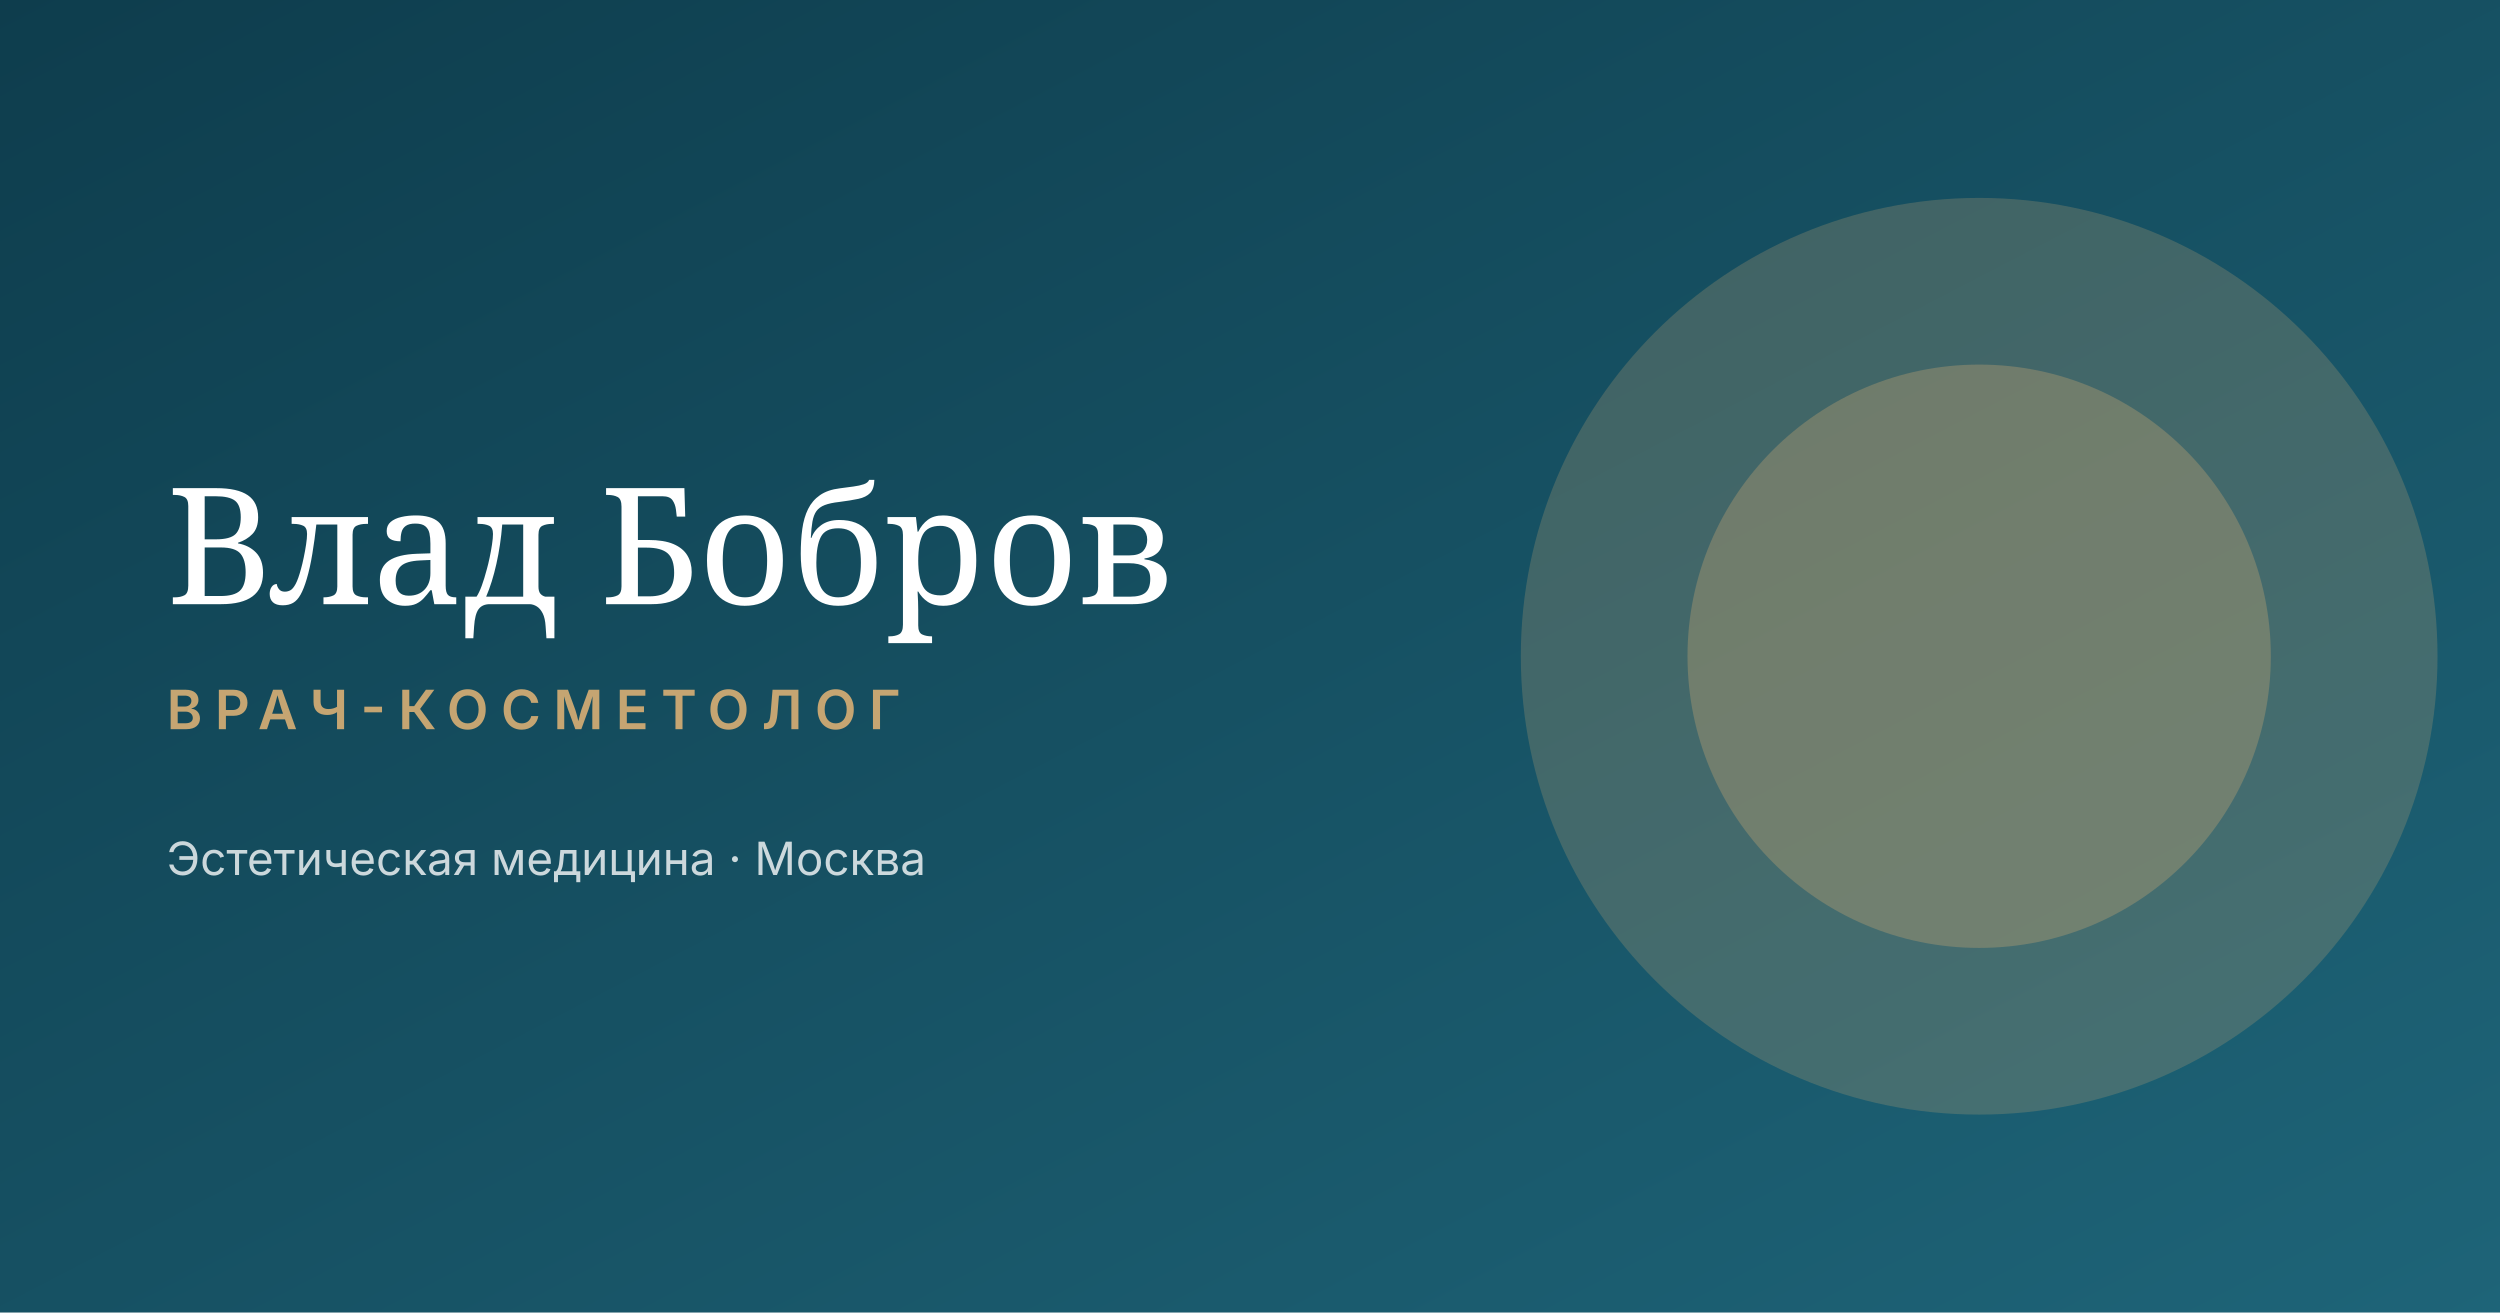
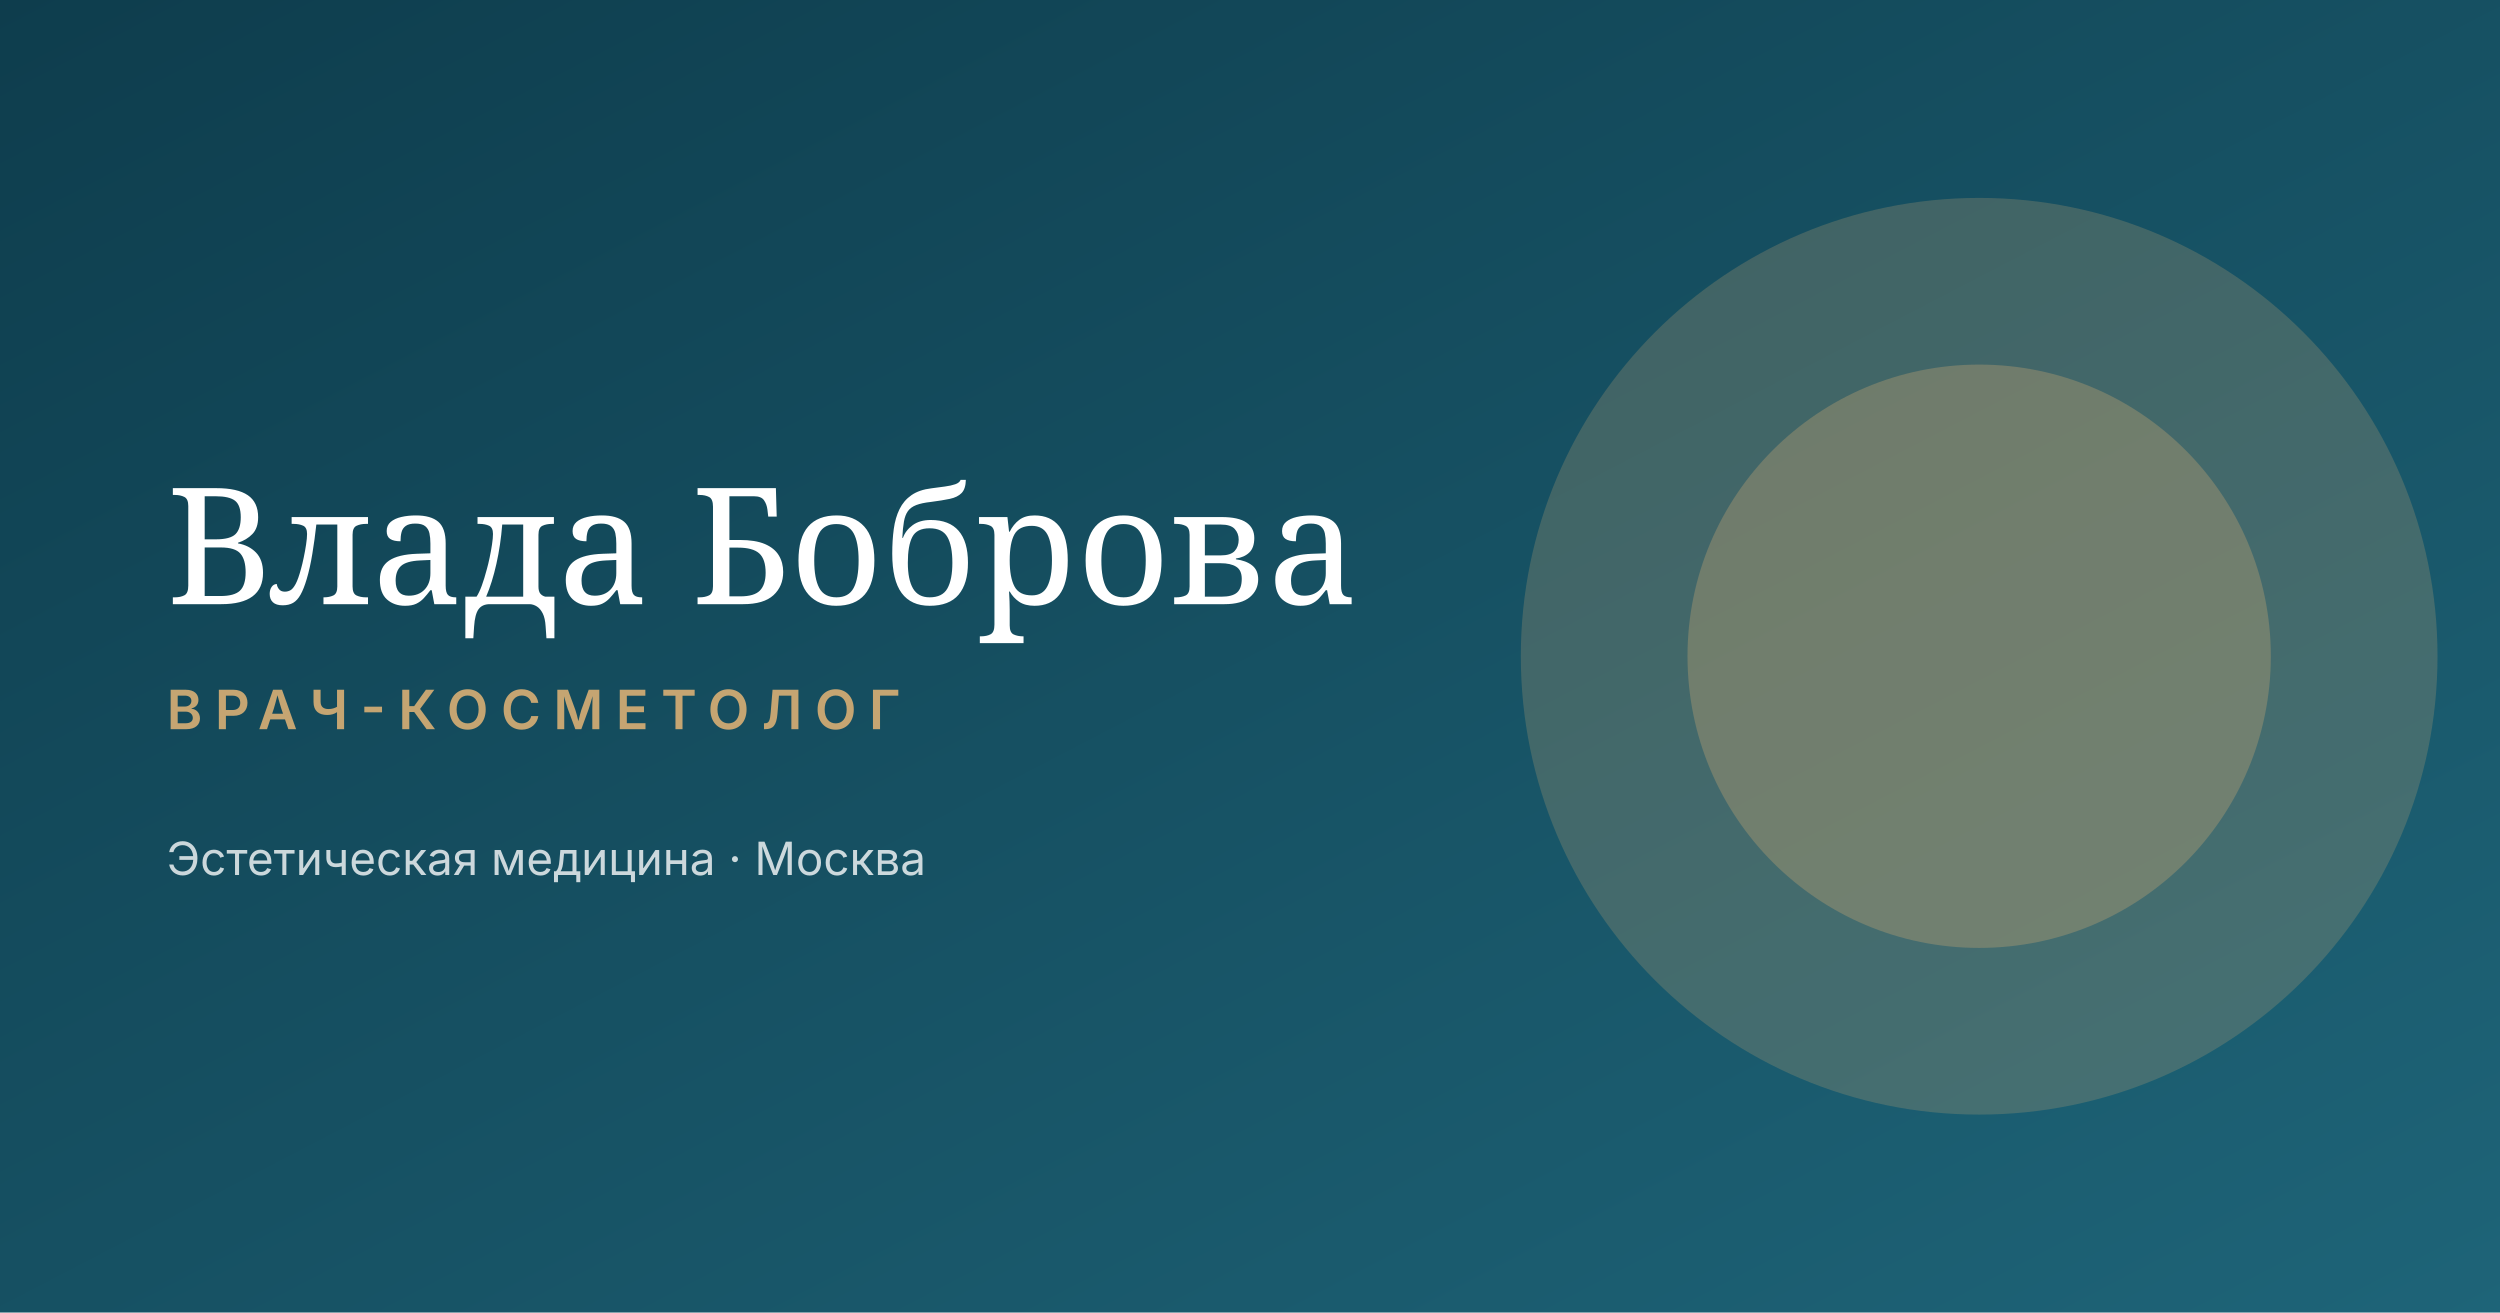
<svg xmlns="http://www.w3.org/2000/svg" viewBox="0 0 1200 630">
  <defs>
    <linearGradient id="ogbg" x1="0" y1="0" x2="1" y2="1">
      <stop offset="0" stop-color="#0e3d4d" />
      <stop offset="1" stop-color="#1e6478" />
    </linearGradient>
  </defs>
  <rect width="1200" height="630" fill="url(#ogbg)" />
  <circle cx="950" cy="315" r="220" fill="#c5a572" opacity=".25" />
  <circle cx="950" cy="315" r="140" fill="#c5a572" opacity=".35" />
-   <text x="80" y="290" font-family="Cormorant Garamond, Georgia, serif" font-size="78" font-weight="500" fill="#ffffff">Влад Бобров</text>
+   <text x="80" y="290" font-family="Cormorant Garamond, Georgia, serif" font-size="78" font-weight="500" fill="#ffffff">Влада Боброва</text>
  <text x="80" y="350" font-family="Inter, sans-serif" font-size="26" font-weight="600" letter-spacing="6" fill="#c5a572">ВРАЧ-КОСМЕТОЛОГ</text>
  <text x="80" y="420" font-family="Inter, sans-serif" font-size="22" font-weight="400" fill="rgba(255,255,255,.78)">Эстетическая медицина · Москва</text>
</svg>
